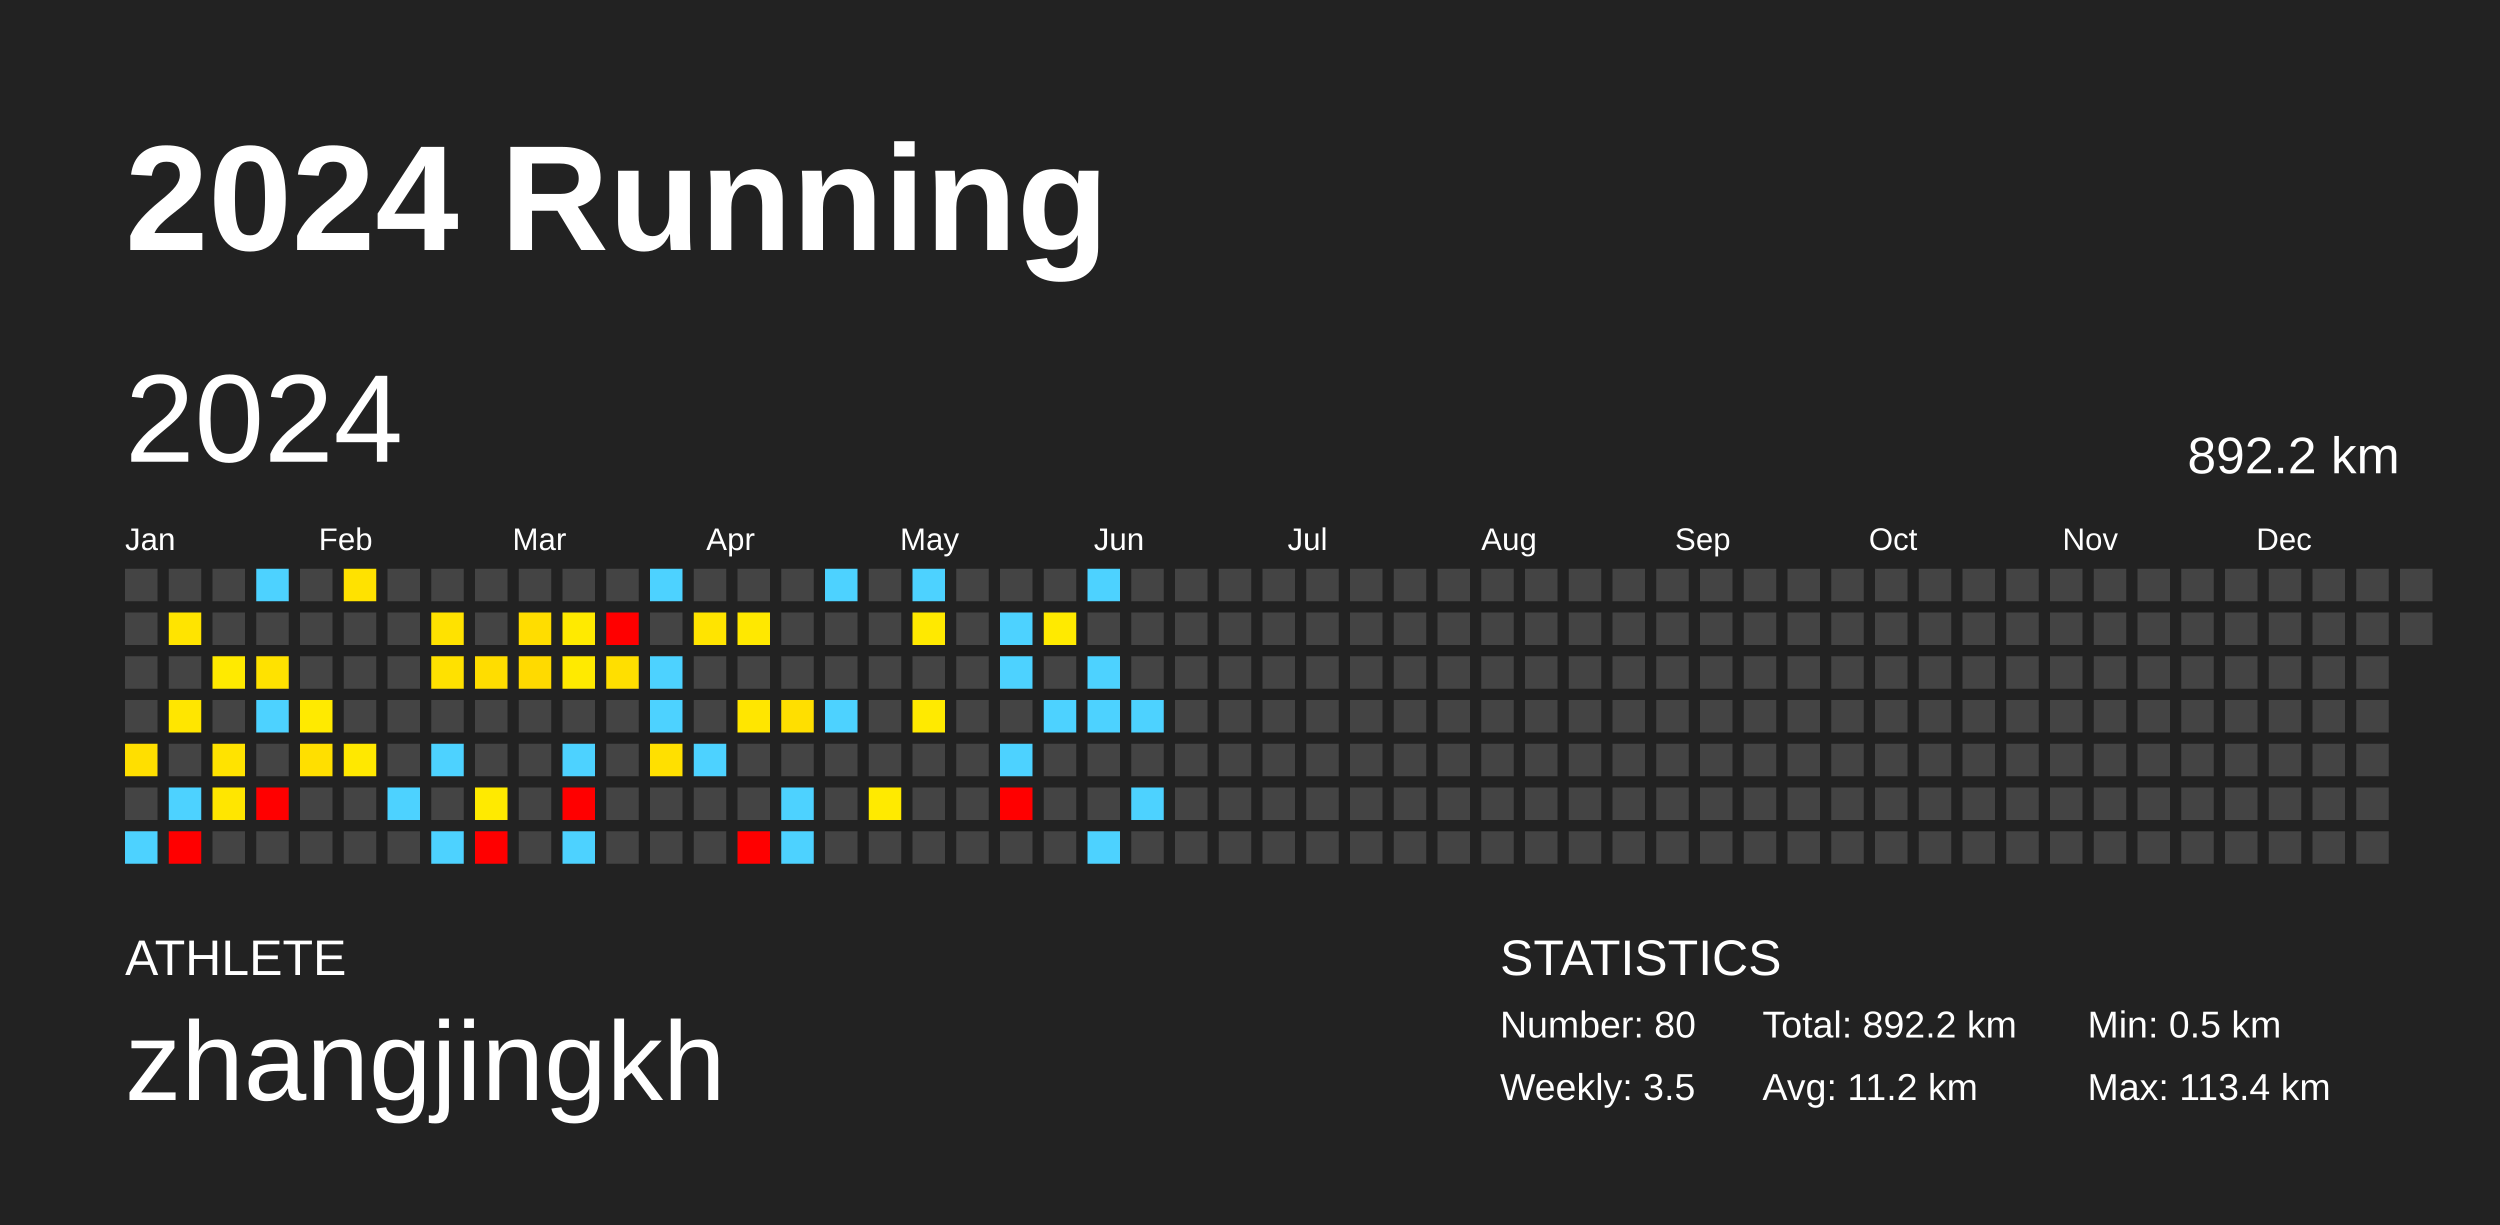
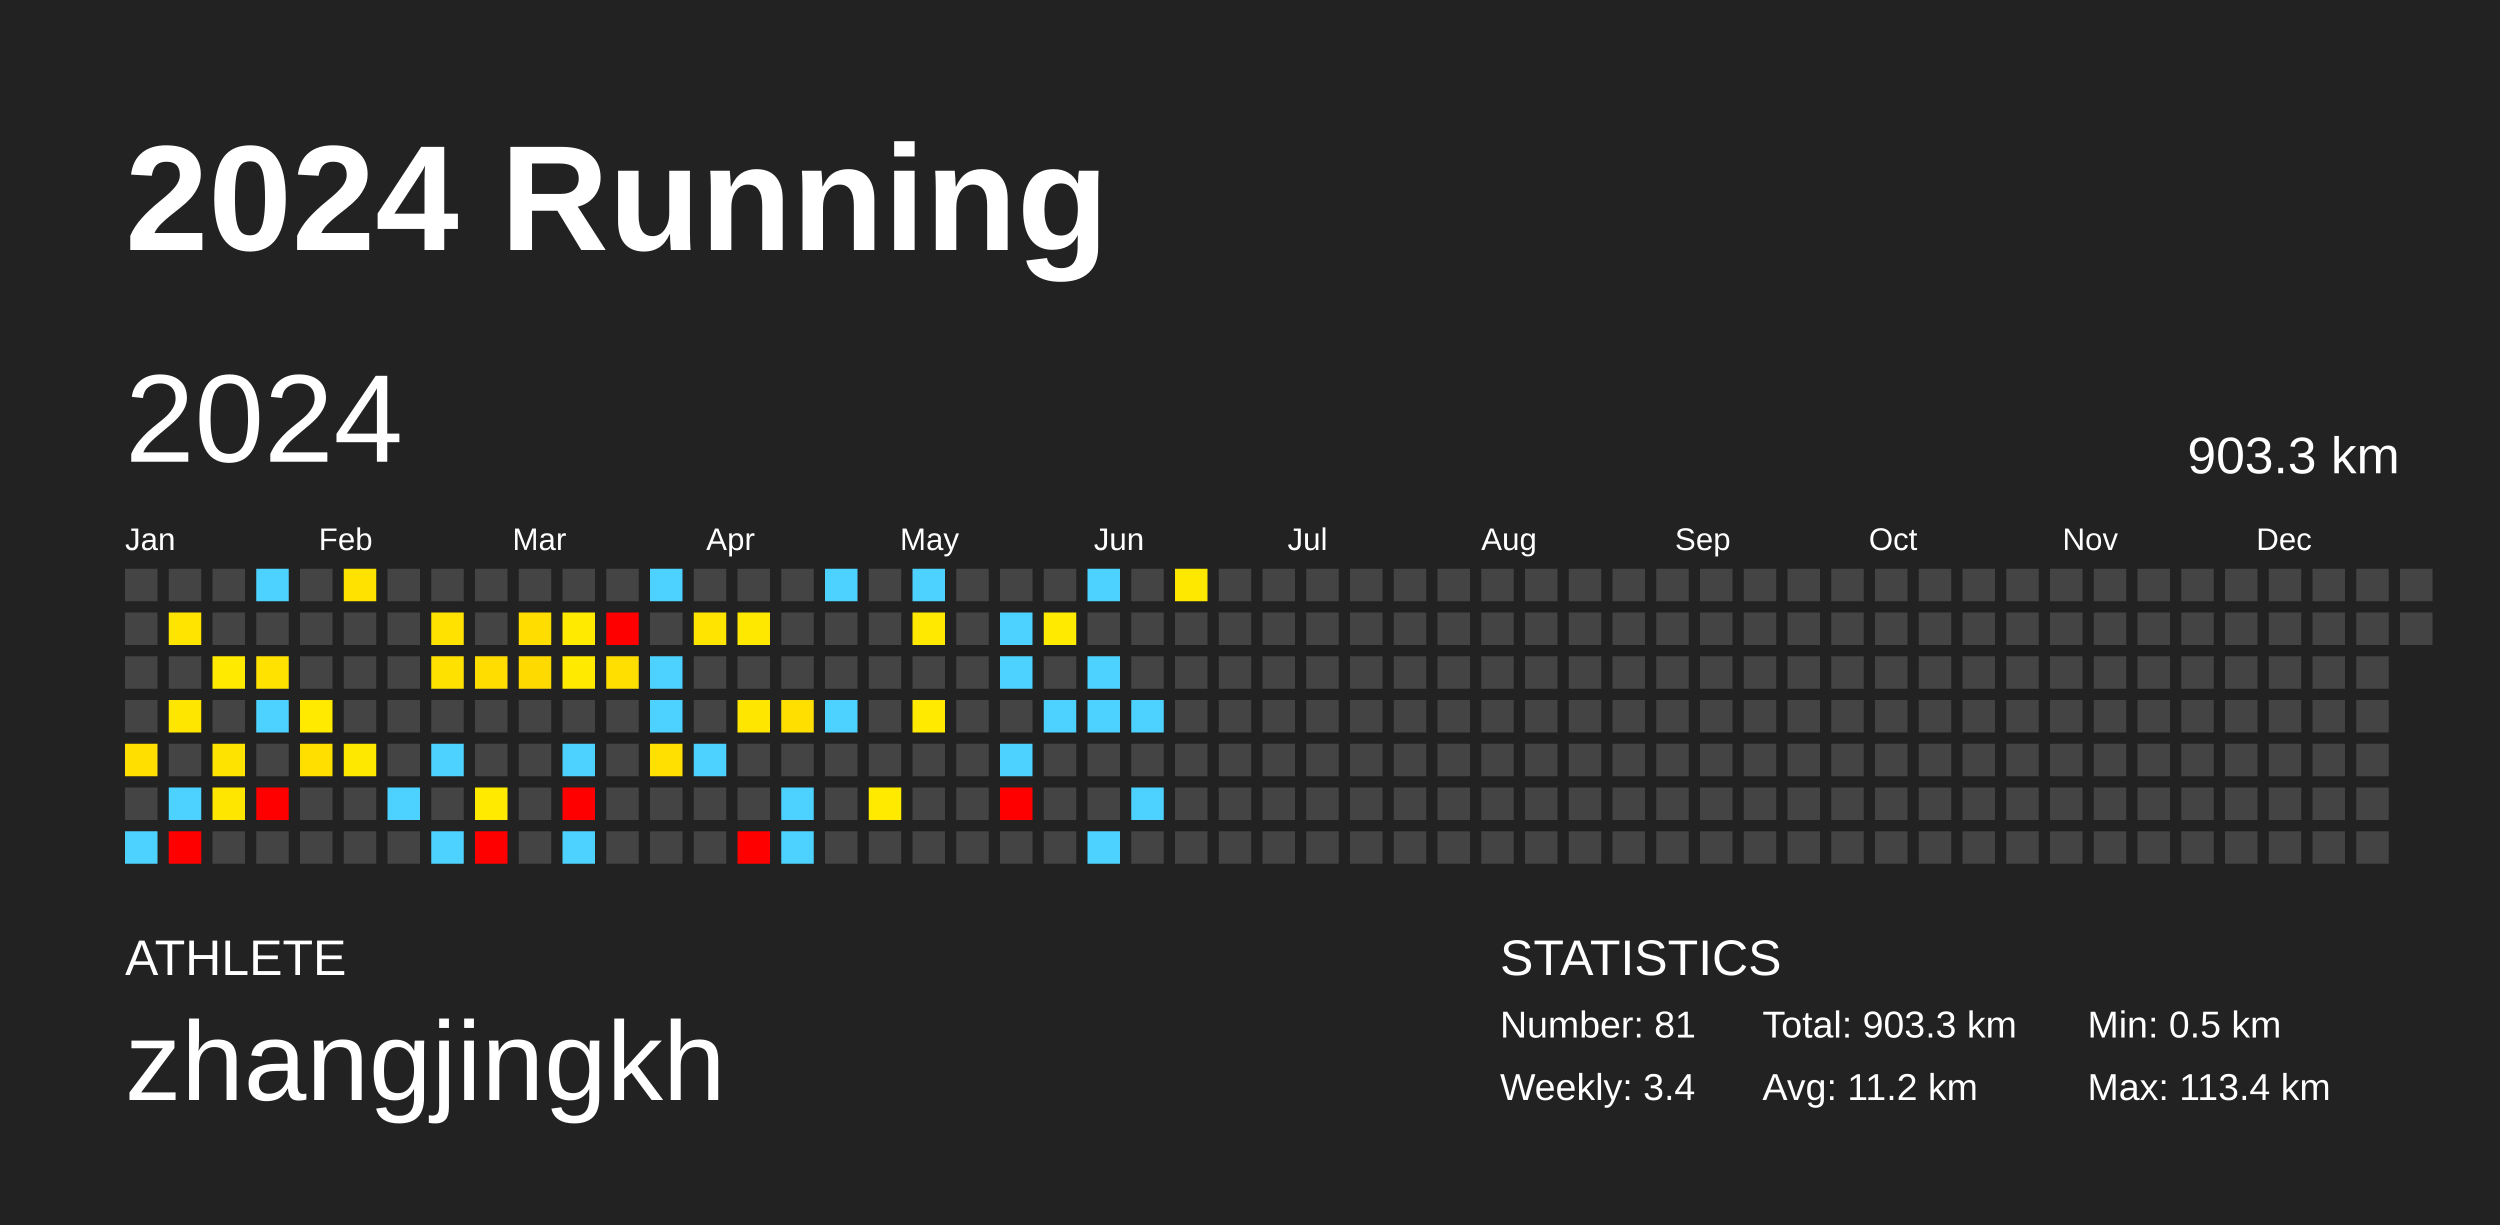
<svg xmlns="http://www.w3.org/2000/svg" baseProfile="full" height="98mm" version="1.1" viewBox="0,0,200,98" width="200mm">
  <defs />
  <rect fill="#222222" height="98" width="200" x="0" y="0" />
  <text fill="#FFFFFF" style="font-size:12px; font-family:Arial; font-weight:bold;" x="10" y="20">2024 Running</text>
  <text fill="#FFFFFF" style="font-size:4px; font-family:Arial" x="10" y="78">ATHLETE</text>
  <text fill="#FFFFFF" style="font-size:9px; font-family:Arial" x="10" y="88">zhangjingkh</text>
  <text fill="#FFFFFF" style="font-size:4px; font-family:Arial" x="120" y="78">STATISTICS</text>
-   <text fill="#FFFFFF" style="font-size:3px; font-family:Arial" x="120" y="83">Number: 80</text>
-   <text fill="#FFFFFF" style="font-size:3px; font-family:Arial" x="120" y="88">Weekly: 3.5</text>
-   <text fill="#FFFFFF" style="font-size:3px; font-family:Arial" x="141" y="83">Total: 892.2 km</text>
+   <text fill="#FFFFFF" style="font-size:3px; font-family:Arial" x="120" y="83">Number: 81</text>
+   <text fill="#FFFFFF" style="font-size:3px; font-family:Arial" x="120" y="88">Weekly: 3.4</text>
+   <text fill="#FFFFFF" style="font-size:3px; font-family:Arial" x="141" y="83">Total: 903.3 km</text>
  <text fill="#FFFFFF" style="font-size:3px; font-family:Arial" x="141" y="88">Avg: 11.2 km</text>
  <text fill="#FFFFFF" style="font-size:3px; font-family:Arial" x="167" y="83">Min: 0.5 km</text>
  <text fill="#FFFFFF" style="font-size:3px; font-family:Arial" x="167" y="88">Max: 113.4 km</text>
  <text dominant-baseline="hanging" fill="#FFFFFF" style="font-size:10.0px; font-family:Arial;" x="10" y="30">2024</text>
-   <text dominant-baseline="hanging" fill="#FFFFFF" style="font-size:4.125px; font-family:Arial;" x="175" y="35">892.2 km</text>
+   <text dominant-baseline="hanging" fill="#FFFFFF" style="font-size:4.125px; font-family:Arial;" x="175" y="35">903.3 km</text>
  <text fill="#FFFFFF" style="font-size:2.5px; font-family:Arial" x="10.0" y="44">Jan</text>
  <text fill="#FFFFFF" style="font-size:2.5px; font-family:Arial" x="25.5" y="44">Feb</text>
  <text fill="#FFFFFF" style="font-size:2.5px; font-family:Arial" x="41.0" y="44">Mar</text>
  <text fill="#FFFFFF" style="font-size:2.5px; font-family:Arial" x="56.5" y="44">Apr</text>
  <text fill="#FFFFFF" style="font-size:2.5px; font-family:Arial" x="72.0" y="44">May</text>
  <text fill="#FFFFFF" style="font-size:2.5px; font-family:Arial" x="87.5" y="44">Jun</text>
  <text fill="#FFFFFF" style="font-size:2.5px; font-family:Arial" x="103.0" y="44">Jul</text>
  <text fill="#FFFFFF" style="font-size:2.5px; font-family:Arial" x="118.5" y="44">Aug</text>
  <text fill="#FFFFFF" style="font-size:2.5px; font-family:Arial" x="134.0" y="44">Sep</text>
  <text fill="#FFFFFF" style="font-size:2.5px; font-family:Arial" x="149.5" y="44">Oct</text>
  <text fill="#FFFFFF" style="font-size:2.5px; font-family:Arial" x="165.0" y="44">Nov</text>
  <text fill="#FFFFFF" style="font-size:2.5px; font-family:Arial" x="180.5" y="44">Dec</text>
  <rect fill="#444444" height="2.6" width="2.6" x="10.0" y="45.5" />
  <rect fill="#444444" height="2.6" width="2.6" x="10.0" y="49.0" />
  <rect fill="#444444" height="2.6" width="2.6" x="10.0" y="52.5" />
  <rect fill="#444444" height="2.6" width="2.6" x="10.0" y="56.0" />
  <rect fill="#ffdf00" height="2.6" width="2.6" x="10.0" y="59.5" />
  <rect fill="#444444" height="2.6" width="2.6" x="10.0" y="63.0" />
  <rect fill="#4dd2ff" height="2.6" width="2.6" x="10.0" y="66.5" />
  <rect fill="#444444" height="2.6" width="2.6" x="13.5" y="45.5" />
  <rect fill="#ffe400" height="2.6" width="2.6" x="13.5" y="49.0" />
  <rect fill="#444444" height="2.6" width="2.6" x="13.5" y="52.5" />
  <rect fill="#ffe600" height="2.6" width="2.6" x="13.5" y="56.0" />
  <rect fill="#444444" height="2.6" width="2.6" x="13.5" y="59.5" />
  <rect fill="#4dd2ff" height="2.6" width="2.6" x="13.5" y="63.0" />
  <rect fill="red" height="2.6" width="2.6" x="13.5" y="66.5" />
  <rect fill="#444444" height="2.6" width="2.6" x="17.0" y="45.5" />
  <rect fill="#444444" height="2.6" width="2.6" x="17.0" y="49.0" />
  <rect fill="#ffea00" height="2.6" width="2.6" x="17.0" y="52.5" />
  <rect fill="#444444" height="2.6" width="2.6" x="17.0" y="56.0" />
  <rect fill="#ffe300" height="2.6" width="2.6" x="17.0" y="59.5" />
  <rect fill="#ffe600" height="2.6" width="2.6" x="17.0" y="63.0" />
  <rect fill="#444444" height="2.6" width="2.6" x="17.0" y="66.5" />
  <rect fill="#4dd2ff" height="2.6" width="2.6" x="20.5" y="45.5" />
  <rect fill="#444444" height="2.6" width="2.6" x="20.5" y="49.0" />
  <rect fill="#ffe200" height="2.6" width="2.6" x="20.5" y="52.5" />
  <rect fill="#4dd2ff" height="2.6" width="2.6" x="20.5" y="56.0" />
  <rect fill="#444444" height="2.6" width="2.6" x="20.5" y="59.5" />
  <rect fill="red" height="2.6" width="2.6" x="20.5" y="63.0" />
  <rect fill="#444444" height="2.6" width="2.6" x="20.5" y="66.5" />
  <rect fill="#444444" height="2.6" width="2.6" x="24.0" y="45.5" />
  <rect fill="#444444" height="2.6" width="2.6" x="24.0" y="49.0" />
  <rect fill="#444444" height="2.6" width="2.6" x="24.0" y="52.5" />
  <rect fill="#ffea00" height="2.6" width="2.6" x="24.0" y="56.0" />
  <rect fill="#ffdf00" height="2.6" width="2.6" x="24.0" y="59.5" />
  <rect fill="#444444" height="2.6" width="2.6" x="24.0" y="63.0" />
  <rect fill="#444444" height="2.6" width="2.6" x="24.0" y="66.5" />
  <rect fill="#ffe200" height="2.6" width="2.6" x="27.5" y="45.5" />
  <rect fill="#444444" height="2.6" width="2.6" x="27.5" y="49.0" />
  <rect fill="#444444" height="2.6" width="2.6" x="27.5" y="52.5" />
  <rect fill="#444444" height="2.6" width="2.6" x="27.5" y="56.0" />
  <rect fill="#ffe800" height="2.6" width="2.6" x="27.5" y="59.5" />
  <rect fill="#444444" height="2.6" width="2.6" x="27.5" y="63.0" />
  <rect fill="#444444" height="2.6" width="2.6" x="27.5" y="66.5" />
  <rect fill="#444444" height="2.6" width="2.6" x="31.0" y="45.5" />
  <rect fill="#444444" height="2.6" width="2.6" x="31.0" y="49.0" />
  <rect fill="#444444" height="2.6" width="2.6" x="31.0" y="52.5" />
  <rect fill="#444444" height="2.6" width="2.6" x="31.0" y="56.0" />
  <rect fill="#444444" height="2.6" width="2.6" x="31.0" y="59.5" />
  <rect fill="#4dd2ff" height="2.6" width="2.6" x="31.0" y="63.0" />
  <rect fill="#444444" height="2.6" width="2.6" x="31.0" y="66.5" />
  <rect fill="#444444" height="2.6" width="2.6" x="34.5" y="45.5" />
  <rect fill="#ffe200" height="2.6" width="2.6" x="34.5" y="49.0" />
  <rect fill="#ffe100" height="2.6" width="2.6" x="34.5" y="52.5" />
  <rect fill="#444444" height="2.6" width="2.6" x="34.5" y="56.0" />
  <rect fill="#4dd2ff" height="2.6" width="2.6" x="34.5" y="59.5" />
  <rect fill="#444444" height="2.6" width="2.6" x="34.5" y="63.0" />
  <rect fill="#4dd2ff" height="2.6" width="2.6" x="34.5" y="66.5" />
  <rect fill="#444444" height="2.6" width="2.6" x="38.0" y="45.5" />
  <rect fill="#444444" height="2.6" width="2.6" x="38.0" y="49.0" />
  <rect fill="#ffdd00" height="2.6" width="2.6" x="38.0" y="52.5" />
  <rect fill="#444444" height="2.6" width="2.6" x="38.0" y="56.0" />
  <rect fill="#444444" height="2.6" width="2.6" x="38.0" y="59.5" />
  <rect fill="#ffea00" height="2.6" width="2.6" x="38.0" y="63.0" />
  <rect fill="red" height="2.6" width="2.6" x="38.0" y="66.5" />
  <rect fill="#444444" height="2.6" width="2.6" x="41.5" y="45.5" />
  <rect fill="#ffdd00" height="2.6" width="2.6" x="41.5" y="49.0" />
  <rect fill="#ffda00" height="2.6" width="2.6" x="41.5" y="52.5" />
  <rect fill="#444444" height="2.6" width="2.6" x="41.5" y="56.0" />
  <rect fill="#444444" height="2.6" width="2.6" x="41.5" y="59.5" />
  <rect fill="#444444" height="2.6" width="2.6" x="41.5" y="63.0" />
  <rect fill="#444444" height="2.6" width="2.6" x="41.5" y="66.5" />
  <rect fill="#444444" height="2.6" width="2.6" x="45.0" y="45.5" />
  <rect fill="#ffea00" height="2.6" width="2.6" x="45.0" y="49.0" />
  <rect fill="#ffea00" height="2.6" width="2.6" x="45.0" y="52.5" />
  <rect fill="#444444" height="2.6" width="2.6" x="45.0" y="56.0" />
  <rect fill="#4dd2ff" height="2.6" width="2.6" x="45.0" y="59.5" />
  <rect fill="red" height="2.6" width="2.6" x="45.0" y="63.0" />
  <rect fill="#4dd2ff" height="2.6" width="2.6" x="45.0" y="66.5" />
  <rect fill="#444444" height="2.6" width="2.6" x="48.5" y="45.5" />
  <rect fill="red" height="2.6" width="2.6" x="48.5" y="49.0" />
  <rect fill="#ffdf00" height="2.6" width="2.6" x="48.5" y="52.5" />
  <rect fill="#444444" height="2.6" width="2.6" x="48.5" y="56.0" />
  <rect fill="#444444" height="2.6" width="2.6" x="48.5" y="59.5" />
  <rect fill="#444444" height="2.6" width="2.6" x="48.5" y="63.0" />
  <rect fill="#444444" height="2.6" width="2.6" x="48.5" y="66.5" />
  <rect fill="#4dd2ff" height="2.6" width="2.6" x="52.0" y="45.5" />
  <rect fill="#444444" height="2.6" width="2.6" x="52.0" y="49.0" />
  <rect fill="#4dd2ff" height="2.6" width="2.6" x="52.0" y="52.5" />
  <rect fill="#4dd2ff" height="2.6" width="2.6" x="52.0" y="56.0" />
  <rect fill="#ffe000" height="2.6" width="2.6" x="52.0" y="59.5" />
  <rect fill="#444444" height="2.6" width="2.6" x="52.0" y="63.0" />
  <rect fill="#444444" height="2.6" width="2.6" x="52.0" y="66.5" />
  <rect fill="#444444" height="2.6" width="2.6" x="55.5" y="45.5" />
  <rect fill="#ffe400" height="2.6" width="2.6" x="55.5" y="49.0" />
  <rect fill="#444444" height="2.6" width="2.6" x="55.5" y="52.5" />
  <rect fill="#444444" height="2.6" width="2.6" x="55.5" y="56.0" />
  <rect fill="#4dd2ff" height="2.6" width="2.6" x="55.5" y="59.5" />
  <rect fill="#444444" height="2.6" width="2.6" x="55.5" y="63.0" />
  <rect fill="#444444" height="2.6" width="2.6" x="55.5" y="66.5" />
  <rect fill="#444444" height="2.6" width="2.6" x="59.0" y="45.5" />
  <rect fill="#ffe800" height="2.6" width="2.6" x="59.0" y="49.0" />
  <rect fill="#444444" height="2.6" width="2.6" x="59.0" y="52.5" />
  <rect fill="#ffe600" height="2.6" width="2.6" x="59.0" y="56.0" />
  <rect fill="#444444" height="2.6" width="2.6" x="59.0" y="59.5" />
  <rect fill="#444444" height="2.6" width="2.6" x="59.0" y="63.0" />
  <rect fill="red" height="2.6" width="2.6" x="59.0" y="66.5" />
  <rect fill="#444444" height="2.6" width="2.6" x="62.5" y="45.5" />
  <rect fill="#444444" height="2.6" width="2.6" x="62.5" y="49.0" />
  <rect fill="#444444" height="2.6" width="2.6" x="62.5" y="52.5" />
  <rect fill="#ffdf00" height="2.6" width="2.6" x="62.5" y="56.0" />
  <rect fill="#444444" height="2.6" width="2.6" x="62.5" y="59.5" />
  <rect fill="#4dd2ff" height="2.6" width="2.6" x="62.5" y="63.0" />
  <rect fill="#4dd2ff" height="2.6" width="2.6" x="62.5" y="66.5" />
  <rect fill="#4dd2ff" height="2.6" width="2.6" x="66.0" y="45.5" />
  <rect fill="#444444" height="2.6" width="2.6" x="66.0" y="49.0" />
  <rect fill="#444444" height="2.6" width="2.6" x="66.0" y="52.5" />
  <rect fill="#4dd2ff" height="2.6" width="2.6" x="66.0" y="56.0" />
  <rect fill="#444444" height="2.6" width="2.6" x="66.0" y="59.5" />
  <rect fill="#444444" height="2.6" width="2.6" x="66.0" y="63.0" />
  <rect fill="#444444" height="2.6" width="2.6" x="66.0" y="66.5" />
  <rect fill="#444444" height="2.6" width="2.6" x="69.5" y="45.5" />
  <rect fill="#444444" height="2.6" width="2.6" x="69.5" y="49.0" />
  <rect fill="#444444" height="2.6" width="2.6" x="69.5" y="52.5" />
  <rect fill="#444444" height="2.6" width="2.6" x="69.5" y="56.0" />
  <rect fill="#444444" height="2.6" width="2.6" x="69.5" y="59.5" />
  <rect fill="#ffea00" height="2.6" width="2.6" x="69.5" y="63.0" />
  <rect fill="#444444" height="2.6" width="2.6" x="69.5" y="66.5" />
  <rect fill="#4dd2ff" height="2.6" width="2.6" x="73.0" y="45.5" />
  <rect fill="#ffe900" height="2.6" width="2.6" x="73.0" y="49.0" />
  <rect fill="#444444" height="2.6" width="2.6" x="73.0" y="52.5" />
  <rect fill="#ffea00" height="2.6" width="2.6" x="73.0" y="56.0" />
  <rect fill="#444444" height="2.6" width="2.6" x="73.0" y="59.5" />
  <rect fill="#444444" height="2.6" width="2.6" x="73.0" y="63.0" />
  <rect fill="#444444" height="2.6" width="2.6" x="73.0" y="66.5" />
  <rect fill="#444444" height="2.6" width="2.6" x="76.5" y="45.5" />
  <rect fill="#444444" height="2.6" width="2.6" x="76.5" y="49.0" />
  <rect fill="#444444" height="2.6" width="2.6" x="76.5" y="52.5" />
  <rect fill="#444444" height="2.6" width="2.6" x="76.5" y="56.0" />
  <rect fill="#444444" height="2.6" width="2.6" x="76.5" y="59.5" />
  <rect fill="#444444" height="2.6" width="2.6" x="76.5" y="63.0" />
  <rect fill="#444444" height="2.6" width="2.6" x="76.5" y="66.5" />
  <rect fill="#444444" height="2.6" width="2.6" x="80.0" y="45.5" />
  <rect fill="#4dd2ff" height="2.6" width="2.6" x="80.0" y="49.0" />
  <rect fill="#4dd2ff" height="2.6" width="2.6" x="80.0" y="52.5" />
  <rect fill="#444444" height="2.6" width="2.6" x="80.0" y="56.0" />
  <rect fill="#4dd2ff" height="2.6" width="2.6" x="80.0" y="59.5" />
  <rect fill="red" height="2.6" width="2.6" x="80.0" y="63.0" />
  <rect fill="#444444" height="2.6" width="2.6" x="80.0" y="66.5" />
  <rect fill="#444444" height="2.6" width="2.6" x="83.5" y="45.5" />
  <rect fill="#ffea00" height="2.6" width="2.6" x="83.5" y="49.0" />
  <rect fill="#444444" height="2.6" width="2.6" x="83.5" y="52.5" />
  <rect fill="#4dd2ff" height="2.6" width="2.6" x="83.5" y="56.0" />
  <rect fill="#444444" height="2.6" width="2.6" x="83.5" y="59.5" />
  <rect fill="#444444" height="2.6" width="2.6" x="83.5" y="63.0" />
  <rect fill="#444444" height="2.6" width="2.6" x="83.5" y="66.5" />
  <rect fill="#4dd2ff" height="2.6" width="2.6" x="87.0" y="45.5" />
  <rect fill="#444444" height="2.6" width="2.6" x="87.0" y="49.0" />
  <rect fill="#4dd2ff" height="2.6" width="2.6" x="87.0" y="52.5" />
  <rect fill="#4dd2ff" height="2.6" width="2.6" x="87.0" y="56.0" />
  <rect fill="#444444" height="2.6" width="2.6" x="87.0" y="59.5" />
  <rect fill="#444444" height="2.6" width="2.6" x="87.0" y="63.0" />
  <rect fill="#4dd2ff" height="2.6" width="2.6" x="87.0" y="66.5" />
  <rect fill="#444444" height="2.6" width="2.6" x="90.5" y="45.5" />
  <rect fill="#444444" height="2.6" width="2.6" x="90.5" y="49.0" />
  <rect fill="#444444" height="2.6" width="2.6" x="90.5" y="52.5" />
  <rect fill="#4dd2ff" height="2.6" width="2.6" x="90.5" y="56.0" />
  <rect fill="#444444" height="2.6" width="2.6" x="90.5" y="59.5" />
  <rect fill="#4dd2ff" height="2.6" width="2.6" x="90.5" y="63.0" />
  <rect fill="#444444" height="2.6" width="2.6" x="90.5" y="66.5" />
-   <rect fill="#444444" height="2.6" width="2.6" x="94.0" y="45.5" />
+   <rect fill="#ffe800" height="2.6" width="2.6" x="94.0" y="45.5" />
  <rect fill="#444444" height="2.6" width="2.6" x="94.0" y="49.0" />
  <rect fill="#444444" height="2.6" width="2.6" x="94.0" y="52.5" />
  <rect fill="#444444" height="2.6" width="2.6" x="94.0" y="56.0" />
  <rect fill="#444444" height="2.6" width="2.6" x="94.0" y="59.5" />
  <rect fill="#444444" height="2.6" width="2.6" x="94.0" y="63.0" />
  <rect fill="#444444" height="2.6" width="2.6" x="94.0" y="66.5" />
  <rect fill="#444444" height="2.6" width="2.6" x="97.5" y="45.5" />
  <rect fill="#444444" height="2.6" width="2.6" x="97.5" y="49.0" />
  <rect fill="#444444" height="2.6" width="2.6" x="97.5" y="52.5" />
  <rect fill="#444444" height="2.6" width="2.6" x="97.5" y="56.0" />
  <rect fill="#444444" height="2.6" width="2.6" x="97.5" y="59.5" />
  <rect fill="#444444" height="2.6" width="2.6" x="97.5" y="63.0" />
  <rect fill="#444444" height="2.6" width="2.6" x="97.5" y="66.5" />
  <rect fill="#444444" height="2.6" width="2.6" x="101.0" y="45.5" />
  <rect fill="#444444" height="2.6" width="2.6" x="101.0" y="49.0" />
  <rect fill="#444444" height="2.6" width="2.6" x="101.0" y="52.5" />
  <rect fill="#444444" height="2.6" width="2.6" x="101.0" y="56.0" />
  <rect fill="#444444" height="2.6" width="2.6" x="101.0" y="59.5" />
  <rect fill="#444444" height="2.6" width="2.6" x="101.0" y="63.0" />
  <rect fill="#444444" height="2.6" width="2.6" x="101.0" y="66.5" />
  <rect fill="#444444" height="2.6" width="2.6" x="104.5" y="45.5" />
  <rect fill="#444444" height="2.6" width="2.6" x="104.5" y="49.0" />
  <rect fill="#444444" height="2.6" width="2.6" x="104.5" y="52.5" />
  <rect fill="#444444" height="2.6" width="2.6" x="104.5" y="56.0" />
  <rect fill="#444444" height="2.6" width="2.6" x="104.5" y="59.5" />
  <rect fill="#444444" height="2.6" width="2.6" x="104.5" y="63.0" />
  <rect fill="#444444" height="2.6" width="2.6" x="104.5" y="66.5" />
  <rect fill="#444444" height="2.6" width="2.6" x="108.0" y="45.5" />
  <rect fill="#444444" height="2.6" width="2.6" x="108.0" y="49.0" />
  <rect fill="#444444" height="2.6" width="2.6" x="108.0" y="52.5" />
  <rect fill="#444444" height="2.6" width="2.6" x="108.0" y="56.0" />
  <rect fill="#444444" height="2.6" width="2.6" x="108.0" y="59.5" />
  <rect fill="#444444" height="2.6" width="2.6" x="108.0" y="63.0" />
  <rect fill="#444444" height="2.6" width="2.6" x="108.0" y="66.5" />
  <rect fill="#444444" height="2.6" width="2.6" x="111.5" y="45.5" />
  <rect fill="#444444" height="2.6" width="2.6" x="111.5" y="49.0" />
  <rect fill="#444444" height="2.6" width="2.6" x="111.5" y="52.5" />
  <rect fill="#444444" height="2.6" width="2.6" x="111.5" y="56.0" />
  <rect fill="#444444" height="2.6" width="2.6" x="111.5" y="59.5" />
  <rect fill="#444444" height="2.6" width="2.6" x="111.5" y="63.0" />
  <rect fill="#444444" height="2.6" width="2.6" x="111.5" y="66.5" />
  <rect fill="#444444" height="2.6" width="2.6" x="115.0" y="45.5" />
  <rect fill="#444444" height="2.6" width="2.6" x="115.0" y="49.0" />
  <rect fill="#444444" height="2.6" width="2.6" x="115.0" y="52.5" />
  <rect fill="#444444" height="2.6" width="2.6" x="115.0" y="56.0" />
  <rect fill="#444444" height="2.6" width="2.6" x="115.0" y="59.5" />
  <rect fill="#444444" height="2.6" width="2.6" x="115.0" y="63.0" />
  <rect fill="#444444" height="2.6" width="2.6" x="115.0" y="66.5" />
  <rect fill="#444444" height="2.6" width="2.6" x="118.5" y="45.5" />
  <rect fill="#444444" height="2.6" width="2.6" x="118.5" y="49.0" />
  <rect fill="#444444" height="2.6" width="2.6" x="118.5" y="52.5" />
  <rect fill="#444444" height="2.6" width="2.6" x="118.5" y="56.0" />
  <rect fill="#444444" height="2.6" width="2.6" x="118.5" y="59.5" />
  <rect fill="#444444" height="2.6" width="2.6" x="118.5" y="63.0" />
  <rect fill="#444444" height="2.6" width="2.6" x="118.5" y="66.5" />
  <rect fill="#444444" height="2.6" width="2.6" x="122.0" y="45.5" />
  <rect fill="#444444" height="2.6" width="2.6" x="122.0" y="49.0" />
  <rect fill="#444444" height="2.6" width="2.6" x="122.0" y="52.5" />
  <rect fill="#444444" height="2.6" width="2.6" x="122.0" y="56.0" />
  <rect fill="#444444" height="2.6" width="2.6" x="122.0" y="59.5" />
  <rect fill="#444444" height="2.6" width="2.6" x="122.0" y="63.0" />
  <rect fill="#444444" height="2.6" width="2.6" x="122.0" y="66.5" />
  <rect fill="#444444" height="2.6" width="2.6" x="125.5" y="45.5" />
  <rect fill="#444444" height="2.6" width="2.6" x="125.5" y="49.0" />
  <rect fill="#444444" height="2.6" width="2.6" x="125.5" y="52.5" />
  <rect fill="#444444" height="2.6" width="2.6" x="125.5" y="56.0" />
  <rect fill="#444444" height="2.6" width="2.6" x="125.5" y="59.5" />
  <rect fill="#444444" height="2.6" width="2.6" x="125.5" y="63.0" />
  <rect fill="#444444" height="2.6" width="2.6" x="125.5" y="66.5" />
  <rect fill="#444444" height="2.6" width="2.6" x="129.0" y="45.5" />
  <rect fill="#444444" height="2.6" width="2.6" x="129.0" y="49.0" />
  <rect fill="#444444" height="2.6" width="2.6" x="129.0" y="52.5" />
  <rect fill="#444444" height="2.6" width="2.6" x="129.0" y="56.0" />
  <rect fill="#444444" height="2.6" width="2.6" x="129.0" y="59.5" />
  <rect fill="#444444" height="2.6" width="2.6" x="129.0" y="63.0" />
  <rect fill="#444444" height="2.6" width="2.6" x="129.0" y="66.5" />
  <rect fill="#444444" height="2.6" width="2.6" x="132.5" y="45.5" />
  <rect fill="#444444" height="2.6" width="2.6" x="132.5" y="49.0" />
  <rect fill="#444444" height="2.6" width="2.6" x="132.5" y="52.5" />
  <rect fill="#444444" height="2.6" width="2.6" x="132.5" y="56.0" />
  <rect fill="#444444" height="2.6" width="2.6" x="132.5" y="59.5" />
  <rect fill="#444444" height="2.6" width="2.6" x="132.5" y="63.0" />
  <rect fill="#444444" height="2.6" width="2.6" x="132.5" y="66.5" />
  <rect fill="#444444" height="2.6" width="2.6" x="136.0" y="45.5" />
  <rect fill="#444444" height="2.6" width="2.6" x="136.0" y="49.0" />
  <rect fill="#444444" height="2.6" width="2.6" x="136.0" y="52.5" />
  <rect fill="#444444" height="2.6" width="2.6" x="136.0" y="56.0" />
  <rect fill="#444444" height="2.6" width="2.6" x="136.0" y="59.5" />
  <rect fill="#444444" height="2.6" width="2.6" x="136.0" y="63.0" />
  <rect fill="#444444" height="2.6" width="2.6" x="136.0" y="66.5" />
  <rect fill="#444444" height="2.6" width="2.6" x="139.5" y="45.5" />
  <rect fill="#444444" height="2.6" width="2.6" x="139.5" y="49.0" />
  <rect fill="#444444" height="2.6" width="2.6" x="139.5" y="52.5" />
  <rect fill="#444444" height="2.6" width="2.6" x="139.5" y="56.0" />
  <rect fill="#444444" height="2.6" width="2.6" x="139.5" y="59.5" />
  <rect fill="#444444" height="2.6" width="2.6" x="139.5" y="63.0" />
  <rect fill="#444444" height="2.6" width="2.6" x="139.5" y="66.5" />
  <rect fill="#444444" height="2.6" width="2.6" x="143.0" y="45.5" />
  <rect fill="#444444" height="2.6" width="2.6" x="143.0" y="49.0" />
  <rect fill="#444444" height="2.6" width="2.6" x="143.0" y="52.5" />
  <rect fill="#444444" height="2.6" width="2.6" x="143.0" y="56.0" />
  <rect fill="#444444" height="2.6" width="2.6" x="143.0" y="59.5" />
  <rect fill="#444444" height="2.6" width="2.6" x="143.0" y="63.0" />
  <rect fill="#444444" height="2.6" width="2.6" x="143.0" y="66.5" />
  <rect fill="#444444" height="2.6" width="2.6" x="146.5" y="45.5" />
  <rect fill="#444444" height="2.6" width="2.6" x="146.5" y="49.0" />
  <rect fill="#444444" height="2.6" width="2.6" x="146.5" y="52.5" />
  <rect fill="#444444" height="2.6" width="2.6" x="146.5" y="56.0" />
  <rect fill="#444444" height="2.6" width="2.6" x="146.5" y="59.5" />
  <rect fill="#444444" height="2.6" width="2.6" x="146.5" y="63.0" />
  <rect fill="#444444" height="2.6" width="2.6" x="146.5" y="66.5" />
  <rect fill="#444444" height="2.6" width="2.6" x="150.0" y="45.5" />
  <rect fill="#444444" height="2.6" width="2.6" x="150.0" y="49.0" />
  <rect fill="#444444" height="2.6" width="2.6" x="150.0" y="52.5" />
  <rect fill="#444444" height="2.6" width="2.6" x="150.0" y="56.0" />
  <rect fill="#444444" height="2.6" width="2.6" x="150.0" y="59.5" />
  <rect fill="#444444" height="2.6" width="2.6" x="150.0" y="63.0" />
  <rect fill="#444444" height="2.6" width="2.6" x="150.0" y="66.5" />
  <rect fill="#444444" height="2.6" width="2.6" x="153.5" y="45.5" />
  <rect fill="#444444" height="2.6" width="2.6" x="153.5" y="49.0" />
  <rect fill="#444444" height="2.6" width="2.6" x="153.5" y="52.5" />
  <rect fill="#444444" height="2.6" width="2.6" x="153.5" y="56.0" />
  <rect fill="#444444" height="2.6" width="2.6" x="153.5" y="59.5" />
  <rect fill="#444444" height="2.6" width="2.6" x="153.5" y="63.0" />
  <rect fill="#444444" height="2.6" width="2.6" x="153.5" y="66.5" />
  <rect fill="#444444" height="2.6" width="2.6" x="157.0" y="45.5" />
  <rect fill="#444444" height="2.6" width="2.6" x="157.0" y="49.0" />
  <rect fill="#444444" height="2.6" width="2.6" x="157.0" y="52.5" />
  <rect fill="#444444" height="2.6" width="2.6" x="157.0" y="56.0" />
  <rect fill="#444444" height="2.6" width="2.6" x="157.0" y="59.5" />
  <rect fill="#444444" height="2.6" width="2.6" x="157.0" y="63.0" />
  <rect fill="#444444" height="2.6" width="2.6" x="157.0" y="66.5" />
  <rect fill="#444444" height="2.6" width="2.6" x="160.5" y="45.5" />
  <rect fill="#444444" height="2.6" width="2.6" x="160.5" y="49.0" />
  <rect fill="#444444" height="2.6" width="2.6" x="160.5" y="52.5" />
  <rect fill="#444444" height="2.6" width="2.6" x="160.5" y="56.0" />
  <rect fill="#444444" height="2.6" width="2.6" x="160.5" y="59.5" />
  <rect fill="#444444" height="2.6" width="2.6" x="160.5" y="63.0" />
  <rect fill="#444444" height="2.6" width="2.6" x="160.5" y="66.5" />
  <rect fill="#444444" height="2.6" width="2.6" x="164.0" y="45.5" />
  <rect fill="#444444" height="2.6" width="2.6" x="164.0" y="49.0" />
  <rect fill="#444444" height="2.6" width="2.6" x="164.0" y="52.5" />
  <rect fill="#444444" height="2.6" width="2.6" x="164.0" y="56.0" />
  <rect fill="#444444" height="2.6" width="2.6" x="164.0" y="59.5" />
  <rect fill="#444444" height="2.6" width="2.6" x="164.0" y="63.0" />
  <rect fill="#444444" height="2.6" width="2.6" x="164.0" y="66.5" />
  <rect fill="#444444" height="2.6" width="2.6" x="167.5" y="45.5" />
  <rect fill="#444444" height="2.6" width="2.6" x="167.5" y="49.0" />
  <rect fill="#444444" height="2.6" width="2.6" x="167.5" y="52.5" />
  <rect fill="#444444" height="2.6" width="2.6" x="167.5" y="56.0" />
  <rect fill="#444444" height="2.6" width="2.6" x="167.5" y="59.5" />
  <rect fill="#444444" height="2.6" width="2.6" x="167.5" y="63.0" />
  <rect fill="#444444" height="2.6" width="2.6" x="167.5" y="66.5" />
  <rect fill="#444444" height="2.6" width="2.6" x="171.0" y="45.5" />
  <rect fill="#444444" height="2.6" width="2.6" x="171.0" y="49.0" />
  <rect fill="#444444" height="2.6" width="2.6" x="171.0" y="52.5" />
  <rect fill="#444444" height="2.6" width="2.6" x="171.0" y="56.0" />
  <rect fill="#444444" height="2.6" width="2.6" x="171.0" y="59.5" />
  <rect fill="#444444" height="2.6" width="2.6" x="171.0" y="63.0" />
  <rect fill="#444444" height="2.6" width="2.6" x="171.0" y="66.5" />
  <rect fill="#444444" height="2.6" width="2.6" x="174.5" y="45.5" />
  <rect fill="#444444" height="2.6" width="2.6" x="174.5" y="49.0" />
  <rect fill="#444444" height="2.6" width="2.6" x="174.5" y="52.5" />
  <rect fill="#444444" height="2.6" width="2.6" x="174.5" y="56.0" />
  <rect fill="#444444" height="2.6" width="2.6" x="174.5" y="59.5" />
  <rect fill="#444444" height="2.6" width="2.6" x="174.5" y="63.0" />
  <rect fill="#444444" height="2.6" width="2.6" x="174.5" y="66.5" />
  <rect fill="#444444" height="2.6" width="2.6" x="178.0" y="45.5" />
  <rect fill="#444444" height="2.6" width="2.6" x="178.0" y="49.0" />
  <rect fill="#444444" height="2.6" width="2.6" x="178.0" y="52.5" />
  <rect fill="#444444" height="2.6" width="2.6" x="178.0" y="56.0" />
  <rect fill="#444444" height="2.6" width="2.6" x="178.0" y="59.5" />
  <rect fill="#444444" height="2.6" width="2.6" x="178.0" y="63.0" />
  <rect fill="#444444" height="2.6" width="2.6" x="178.0" y="66.5" />
  <rect fill="#444444" height="2.6" width="2.6" x="181.5" y="45.5" />
  <rect fill="#444444" height="2.6" width="2.6" x="181.5" y="49.0" />
  <rect fill="#444444" height="2.6" width="2.6" x="181.5" y="52.5" />
  <rect fill="#444444" height="2.6" width="2.6" x="181.5" y="56.0" />
  <rect fill="#444444" height="2.6" width="2.6" x="181.5" y="59.5" />
  <rect fill="#444444" height="2.6" width="2.6" x="181.5" y="63.0" />
  <rect fill="#444444" height="2.6" width="2.6" x="181.5" y="66.5" />
  <rect fill="#444444" height="2.6" width="2.6" x="185.0" y="45.5" />
  <rect fill="#444444" height="2.6" width="2.6" x="185.0" y="49.0" />
  <rect fill="#444444" height="2.6" width="2.6" x="185.0" y="52.5" />
  <rect fill="#444444" height="2.6" width="2.6" x="185.0" y="56.0" />
  <rect fill="#444444" height="2.6" width="2.6" x="185.0" y="59.5" />
  <rect fill="#444444" height="2.6" width="2.6" x="185.0" y="63.0" />
  <rect fill="#444444" height="2.6" width="2.6" x="185.0" y="66.5" />
  <rect fill="#444444" height="2.6" width="2.6" x="188.5" y="45.5" />
  <rect fill="#444444" height="2.6" width="2.6" x="188.5" y="49.0" />
  <rect fill="#444444" height="2.6" width="2.6" x="188.5" y="52.5" />
  <rect fill="#444444" height="2.6" width="2.6" x="188.5" y="56.0" />
  <rect fill="#444444" height="2.6" width="2.6" x="188.5" y="59.5" />
  <rect fill="#444444" height="2.6" width="2.6" x="188.5" y="63.0" />
  <rect fill="#444444" height="2.6" width="2.6" x="188.5" y="66.5" />
  <rect fill="#444444" height="2.6" width="2.6" x="192.0" y="45.5" />
  <rect fill="#444444" height="2.6" width="2.6" x="192.0" y="49.0" />
</svg>
